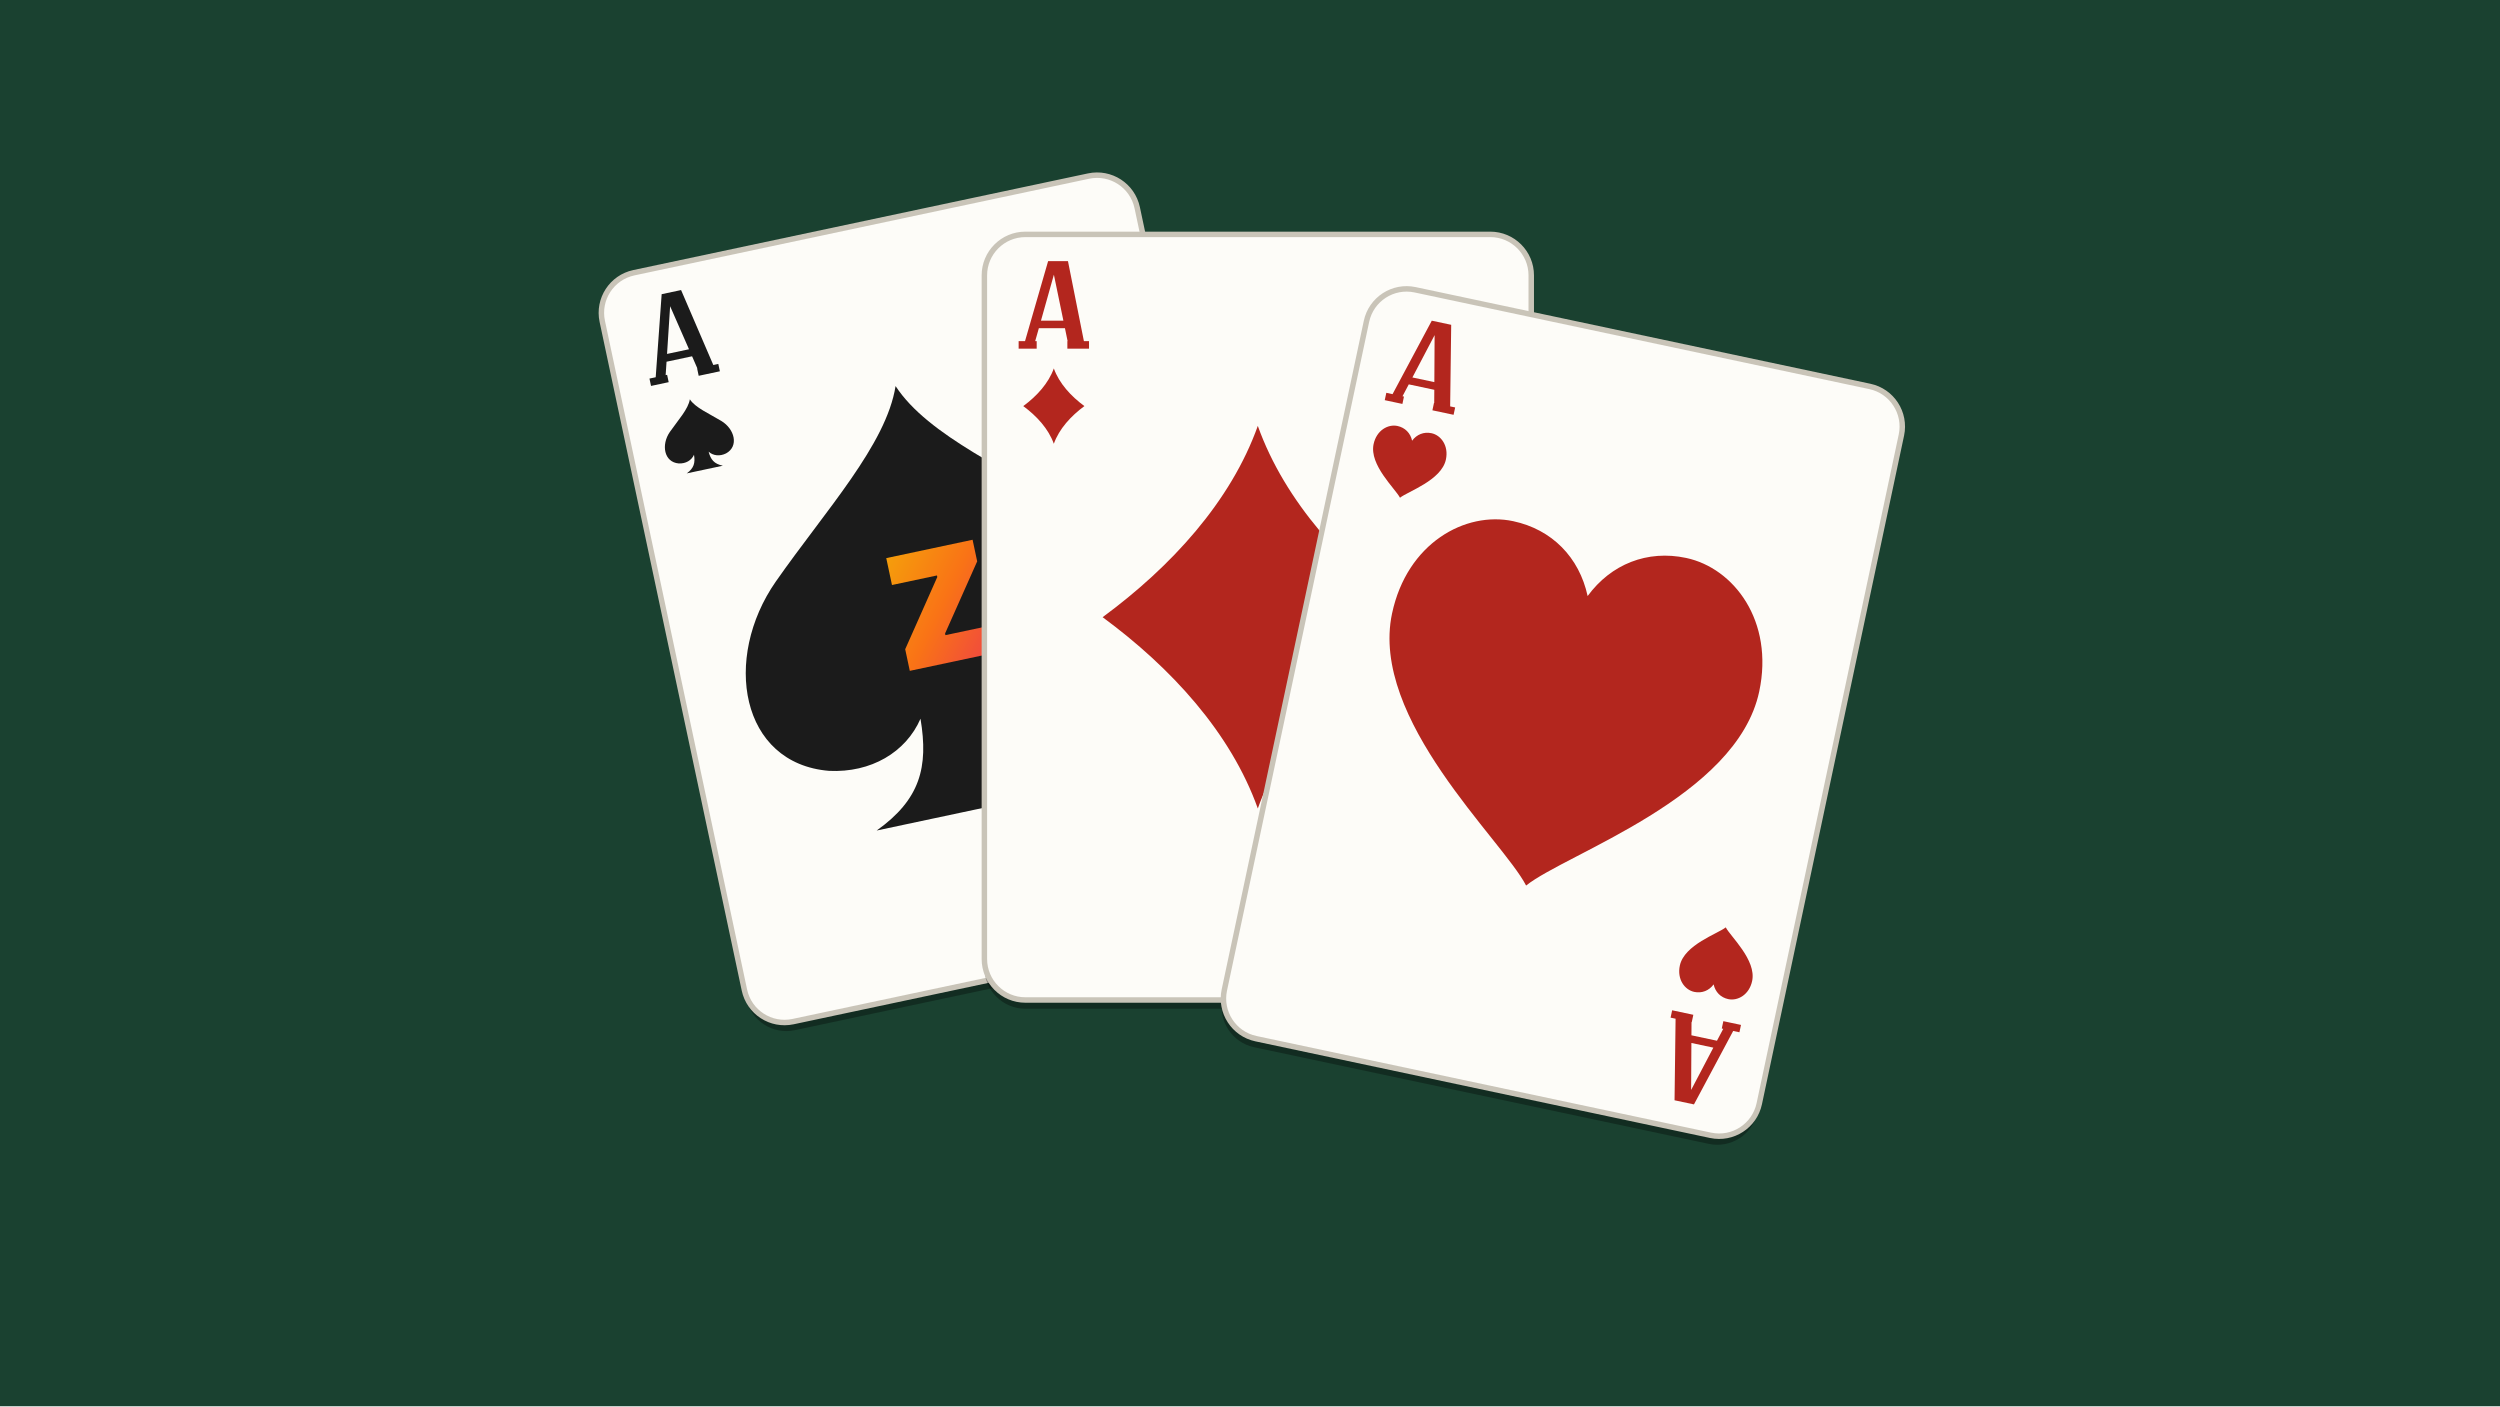
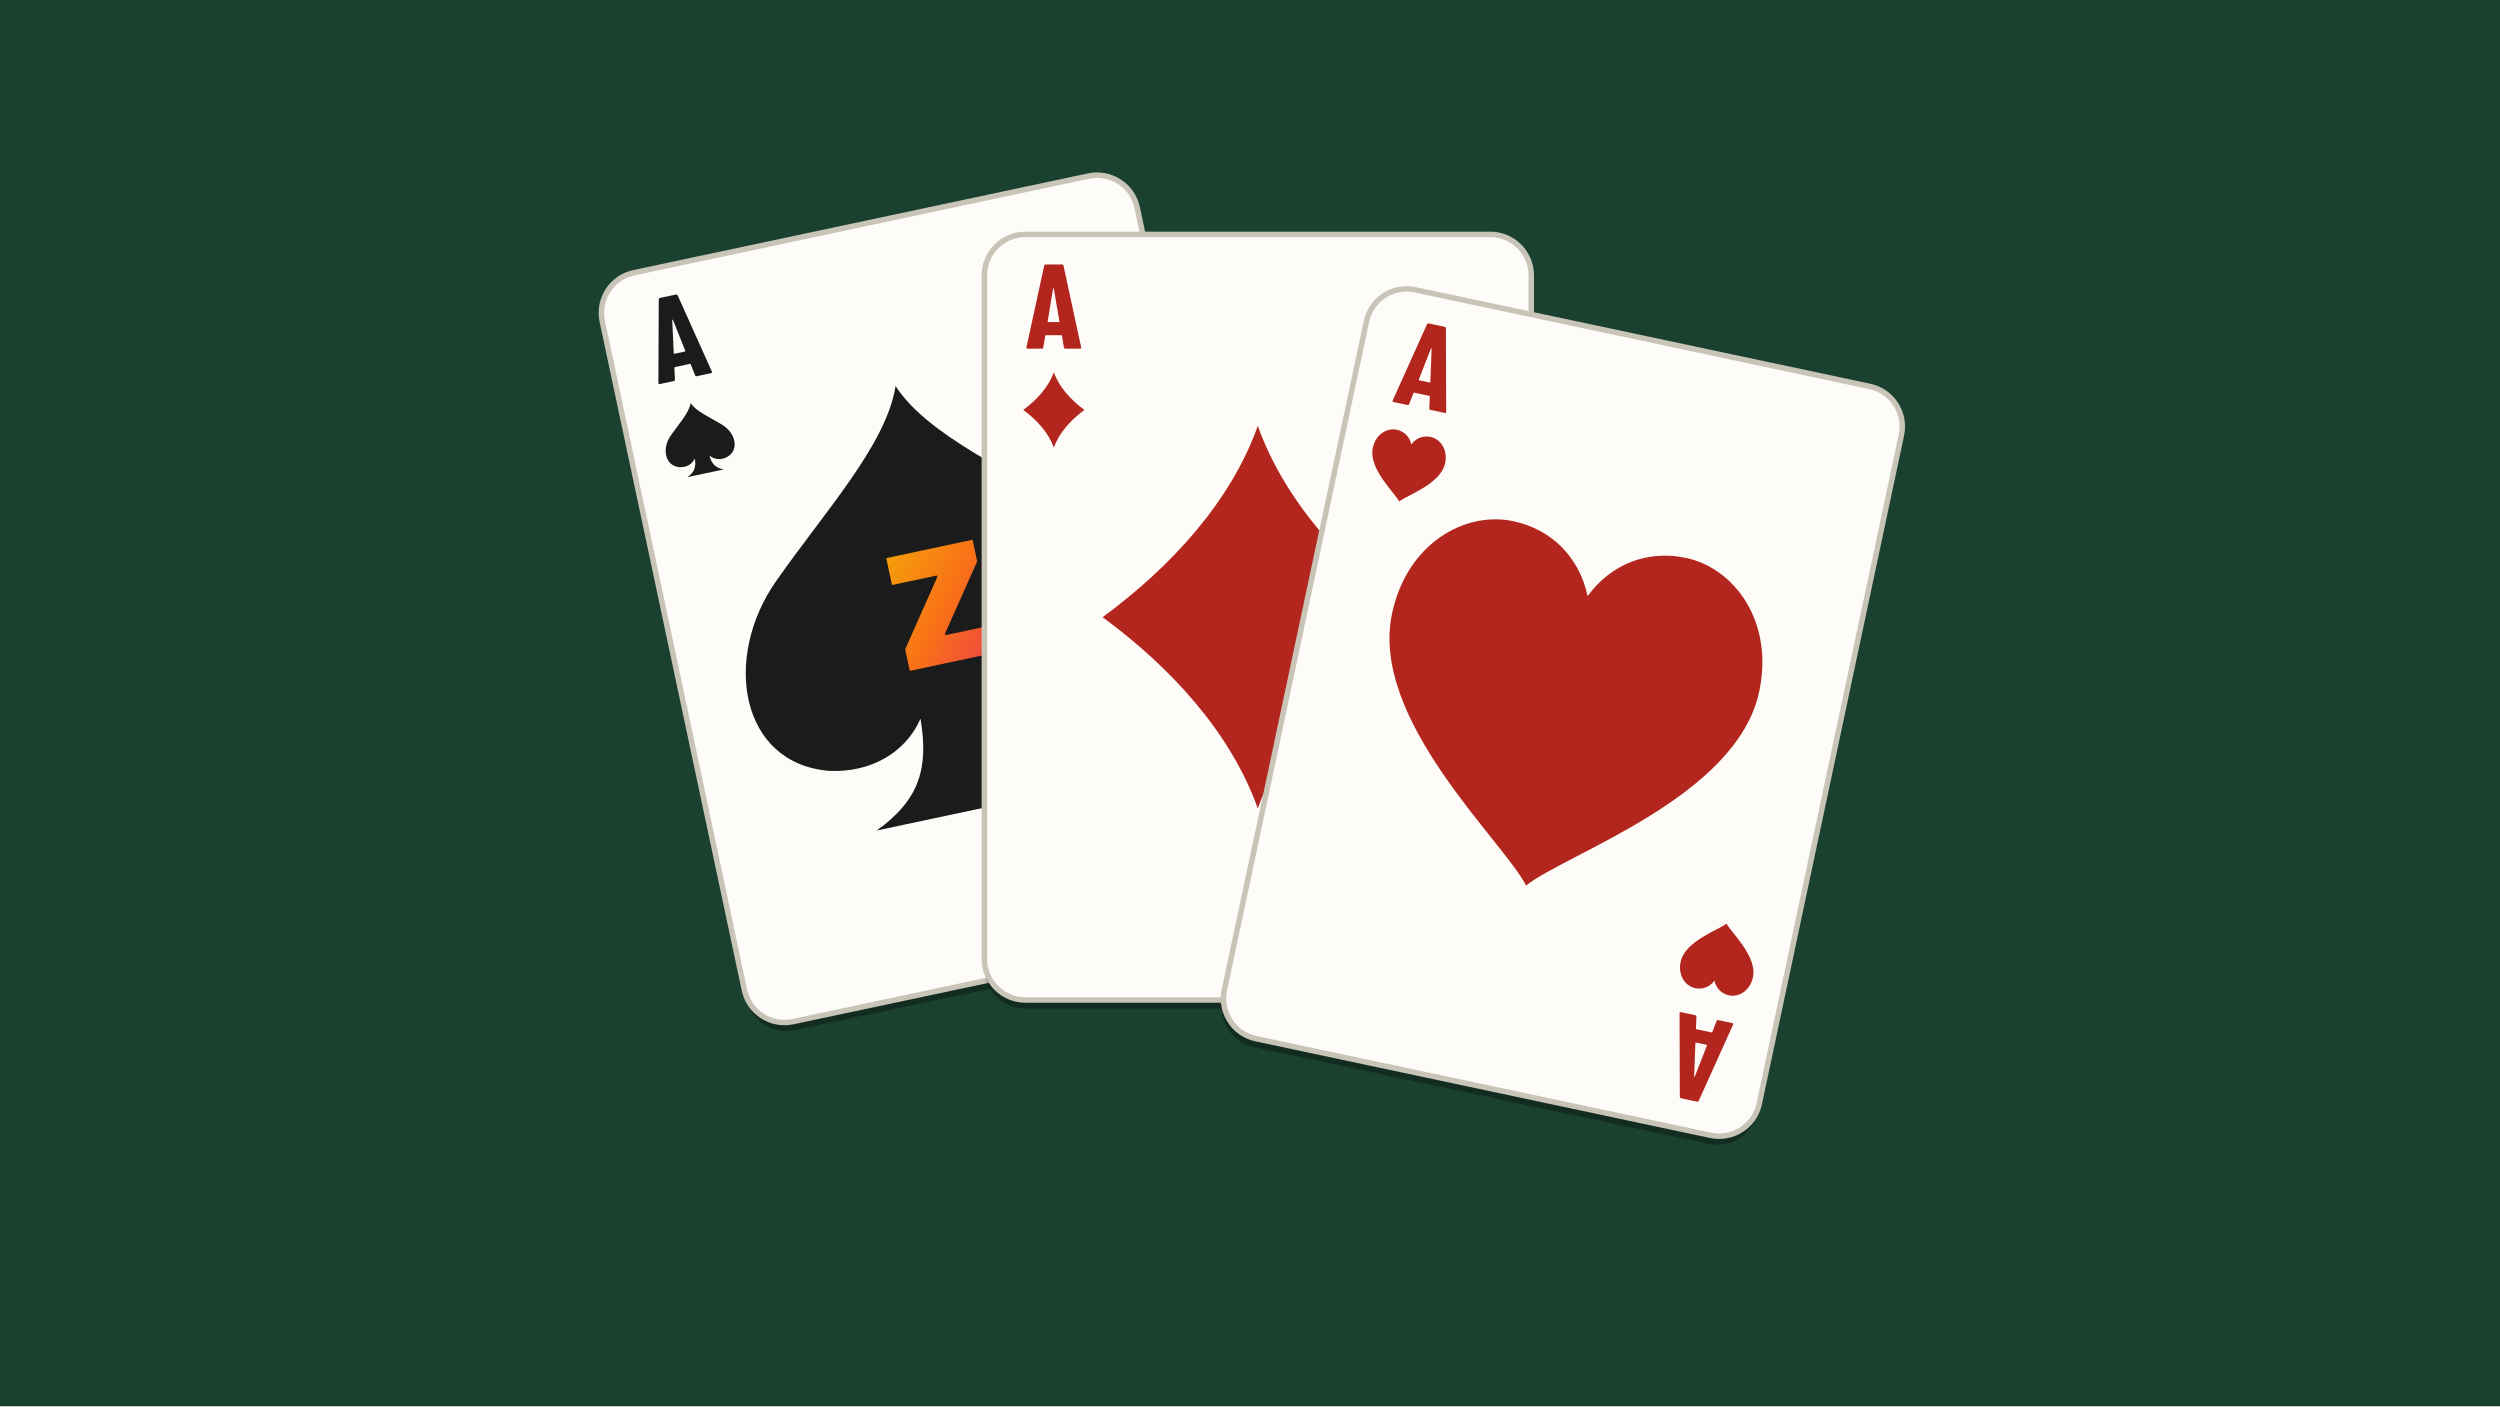
<svg xmlns="http://www.w3.org/2000/svg" width="320" height="180" viewBox="0 0 320 180">
  <defs>
    <symbol id="zc-s-3" overflow="visible">
      <path d="M0-10.2C1-7.6 4.4-5.2 7.4-2.4 10.6 .6 10.8 5.6 6.8 6.8 4.9 7.3 3.1 6.7 2.1 5.3 2.2 7.6 2.9 9 5.2 10H-5.2C-2.9 9-2.2 7.6-2.1 5.3-3.1 6.7-4.9 7.3-6.8 6.8-10.8 5.6-10.6 .6-7.4-2.4-4.4-5.2-1 -7.6 0-10.2Z" />
    </symbol>
    <linearGradient id="zc-g-mark" x1="0" y1="0" x2="1" y2="1">
      <stop offset="0" stop-color="#f59e0b" />
      <stop offset=".5" stop-color="#f97316" />
      <stop offset="1" stop-color="#ef4444" />
    </linearGradient>
    <symbol id="zc-s-1" overflow="visible">
      <path d="M0-10.6C1.5-6.4 4.8-2.8 8.6 0 4.8 2.8 1.5 6.4 0 10.6-1.5 6.4-4.8 2.8-8.6 0-4.8-2.8-1.5-6.4 0-10.6Z" />
    </symbol>
    <symbol id="zc-s-2" overflow="visible">
      <path d="M0 9.8C-1.8 7.6-10.4 2.6-10.4-3.4-10.4-7.4-7.6-9.8-4.9-9.8-2.7-9.8-.9-8.6 0-6.6 .9-8.6 2.7-9.8 4.9-9.8 7.6-9.8 10.4-7.4 10.4-3.4 10.4 2.6 1.8 7.6 0 9.8Z" />
    </symbol>
  </defs>
  <rect width="320" height="180" fill="#1a4130" />
  <g transform="translate(76 36) rotate(-12) scale(0.7)" style="color:#1b1b1b">
    <rect y="1.6" width="100" height="140" rx="7.5" fill="rgba(0,0,0,0.32)" />
    <rect width="100" height="140" rx="7.5" fill="#fdfcf8" stroke="#c9c4b8" />
    <svg width="100" height="140" viewBox="0 0 100 140" fill="currentColor" aria-hidden="true">
      <g class="zc-idx-std">
-         <path class="zc-gl" transform="translate(6.265 5.5) scale(1.1)" d="M1.06 12.75 0 12.75 0 14 3 14 3 12.75 2.75 12.75 3.36 10.6 7.7 10.6 8.14 12.75 8.1 12.75 8.1 14 11.7 14 11.7 12.75 10.85 12.75 8.2 -0.55 4.9 -0.55zM5.86 1.7 7.44 9.35 3.71 9.35z" fill="currentColor" />
-         <g transform="translate(12.7 31.4) scale(0.65)">
+         <path class="zc-gl" transform="translate(7.6895 5.5) scale(1.1)" d="M6.23 13.78L5.91 11.86Q5.91 11.76 5.79 11.76L3.25 11.76Q3.13 11.76 3.13 11.86L2.81 13.78Q2.79 14 2.55 14L0.21 14Q-0.05 14 0.01 13.74L2.95 0.22Q2.99 0 3.21 0L5.91 0Q6.13 0 6.17 0.22L9.09 13.74L9.11 13.82Q9.11 14 8.89 14L6.49 14Q6.25 14 6.23 13.78ZM3.61 9.58L5.41 9.58Q5.51 9.58 5.49 9.48L4.55 4.02Q4.53 3.96 4.49 3.96Q4.45 3.96 4.43 4.02L3.53 9.48Q3.53 9.58 3.61 9.58Z" fill="currentColor" />
+         <g transform="translate(12.7 32.1) scale(0.65)">
          <use href="#zc-s-3" />
        </g>
      </g>
      <g class="zc-idx-std" transform="rotate(180 50 70)">
-         <path class="zc-gl" transform="translate(6.265 5.5) scale(1.1)" d="M1.06 12.75 0 12.75 0 14 3 14 3 12.75 2.75 12.75 3.36 10.6 7.7 10.6 8.14 12.75 8.1 12.75 8.1 14 11.7 14 11.7 12.75 10.85 12.75 8.2 -0.55 4.9 -0.55zM5.86 1.7 7.44 9.35 3.71 9.35z" fill="currentColor" />
-         <g transform="translate(12.7 31.4) scale(0.65)">
+         <path class="zc-gl" transform="translate(7.6895 5.5) scale(1.1)" d="M6.23 13.78L5.91 11.86Q5.91 11.76 5.79 11.76L3.25 11.76Q3.13 11.76 3.13 11.86L2.81 13.78Q2.79 14 2.55 14L0.21 14Q-0.05 14 0.01 13.74L2.95 0.22Q2.99 0 3.21 0L5.91 0Q6.13 0 6.17 0.22L9.09 13.74L9.11 13.82Q9.11 14 8.89 14L6.49 14Q6.25 14 6.23 13.78ZM3.61 9.58L5.41 9.58Q5.51 9.58 5.49 9.48L4.55 4.02Q4.53 3.96 4.49 3.96Q4.45 3.96 4.43 4.02L3.53 9.48Q3.53 9.58 3.61 9.58Z" fill="currentColor" />
+         <g transform="translate(12.7 32.1) scale(0.65)">
          <use href="#zc-s-3" />
        </g>
      </g>
      <g class="zc-idx-row" display="none">
-         <path class="zc-gl" transform="translate(6 6) scale(2.1)" d="M1.06 12.75 0 12.75 0 14 3 14 3 12.75 2.75 12.75 3.36 10.6 7.7 10.6 8.14 12.75 8.1 12.75 8.1 14 11.7 14 11.7 12.75 10.85 12.75 8.2 -0.55 4.9 -0.55zM5.86 1.7 7.44 9.35 3.71 9.35z" fill="currentColor" />
+         <path class="zc-gl" transform="translate(6 6) scale(2.1)" d="M6.23 13.78L5.91 11.86Q5.91 11.76 5.79 11.76L3.25 11.76Q3.13 11.76 3.13 11.86L2.81 13.78Q2.79 14 2.55 14L0.21 14Q-0.05 14 0.01 13.74L2.95 0.22Q2.99 0 3.21 0L5.91 0Q6.13 0 6.17 0.22L9.09 13.74L9.11 13.82Q9.11 14 8.89 14L6.49 14Q6.25 14 6.23 13.78ZM3.61 9.58L5.41 9.58Q5.51 9.58 5.49 9.48L4.55 4.02Q4.53 3.96 4.49 3.96Q4.45 3.96 4.43 4.02L3.53 9.48Q3.53 9.58 3.61 9.58Z" fill="currentColor" />
        <g transform="translate(63 23) scale(1.25)">
          <use href="#zc-s-3" />
        </g>
      </g>
      <g class="zc-big">
        <g transform="translate(50 70) scale(3.9)">
          <use href="#zc-s-3" />
        </g>
        <path transform="translate(50 71.17) scale(1.415703)" d="M-5.852 7.438L5.852 7.438L5.852 3.885L-0.392 3.885L-0.392 3.667L5.602 -4.583L5.602 -7.438L-5.798 -7.438L-5.798 -3.885L0.142 -3.885L0.142 -3.678L-5.852 4.583Z" fill="url(#zc-g-mark)" />
      </g>
      <g class="zc-small" display="none">
        <g transform="translate(50 92) scale(3.1)">
          <use href="#zc-s-3" />
        </g>
        <path transform="translate(50 92.93) scale(1.125303)" d="M-5.852 7.438L5.852 7.438L5.852 3.885L-0.392 3.885L-0.392 3.667L5.602 -4.583L5.602 -7.438L-5.798 -7.438L-5.798 -3.885L0.142 -3.885L0.142 -3.678L-5.852 4.583Z" fill="url(#zc-g-mark)" />
      </g>
    </svg>
  </g>
  <g transform="translate(126 30) scale(0.7)" style="color:#b3261e">
    <rect y="1.6" width="100" height="140" rx="7.5" fill="rgba(0,0,0,0.32)" />
    <rect width="100" height="140" rx="7.5" fill="#fdfcf8" stroke="#c9c4b8" />
    <svg width="100" height="140" viewBox="0 0 100 140" fill="currentColor" aria-hidden="true">
      <g class="zc-idx-std">
-         <path class="zc-gl" transform="translate(6.265 5.5) scale(1.1)" d="M1.06 12.75 0 12.75 0 14 3 14 3 12.75 2.75 12.75 3.36 10.6 7.7 10.6 8.14 12.75 8.1 12.75 8.1 14 11.7 14 11.7 12.75 10.85 12.75 8.2 -0.55 4.9 -0.55zM5.86 1.7 7.44 9.35 3.71 9.35z" fill="currentColor" />
-         <g transform="translate(12.7 31.4) scale(0.65)">
+         <path class="zc-gl" transform="translate(7.6895 5.5) scale(1.1)" d="M6.23 13.78L5.91 11.86Q5.91 11.76 5.79 11.76L3.25 11.76Q3.13 11.76 3.13 11.86L2.81 13.78Q2.79 14 2.55 14L0.21 14Q-0.05 14 0.01 13.74L2.95 0.22Q2.99 0 3.21 0L5.91 0Q6.13 0 6.17 0.22L9.09 13.74L9.11 13.82Q9.11 14 8.89 14L6.49 14Q6.25 14 6.23 13.78ZM3.61 9.58L5.41 9.58Q5.51 9.58 5.49 9.48L4.55 4.02Q4.53 3.96 4.49 3.96Q4.45 3.96 4.43 4.02L3.53 9.48Q3.53 9.58 3.61 9.58Z" fill="currentColor" />
+         <g transform="translate(12.7 32.1) scale(0.65)">
          <use href="#zc-s-1" />
        </g>
      </g>
      <g class="zc-idx-std" transform="rotate(180 50 70)">
-         <path class="zc-gl" transform="translate(6.265 5.5) scale(1.1)" d="M1.06 12.75 0 12.75 0 14 3 14 3 12.75 2.75 12.75 3.36 10.6 7.7 10.6 8.14 12.75 8.1 12.75 8.1 14 11.7 14 11.7 12.75 10.85 12.75 8.2 -0.55 4.9 -0.55zM5.86 1.7 7.44 9.35 3.71 9.35z" fill="currentColor" />
-         <g transform="translate(12.7 31.4) scale(0.65)">
+         <path class="zc-gl" transform="translate(7.6895 5.5) scale(1.1)" d="M6.23 13.78L5.91 11.86Q5.91 11.76 5.79 11.76L3.25 11.76Q3.13 11.76 3.13 11.86L2.81 13.78Q2.79 14 2.55 14L0.21 14Q-0.05 14 0.01 13.74L2.95 0.22Q2.99 0 3.21 0L5.91 0Q6.13 0 6.17 0.22L9.09 13.74L9.11 13.82Q9.11 14 8.89 14L6.49 14Q6.25 14 6.23 13.78ZM3.61 9.58L5.41 9.58Q5.51 9.58 5.49 9.48L4.55 4.02Q4.53 3.96 4.49 3.96Q4.45 3.96 4.43 4.02L3.53 9.48Q3.53 9.58 3.61 9.58Z" fill="currentColor" />
+         <g transform="translate(12.7 32.1) scale(0.65)">
          <use href="#zc-s-1" />
        </g>
      </g>
      <g class="zc-idx-row" display="none">
-         <path class="zc-gl" transform="translate(6 6) scale(2.1)" d="M1.06 12.75 0 12.75 0 14 3 14 3 12.75 2.75 12.75 3.36 10.6 7.7 10.6 8.14 12.75 8.1 12.75 8.1 14 11.7 14 11.7 12.75 10.85 12.75 8.2 -0.55 4.9 -0.55zM5.86 1.7 7.44 9.35 3.71 9.35z" fill="currentColor" />
+         <path class="zc-gl" transform="translate(6 6) scale(2.1)" d="M6.23 13.78L5.91 11.86Q5.91 11.76 5.79 11.76L3.25 11.76Q3.13 11.76 3.13 11.86L2.81 13.78Q2.79 14 2.55 14L0.21 14Q-0.05 14 0.01 13.74L2.95 0.22Q2.99 0 3.21 0L5.91 0Q6.13 0 6.17 0.22L9.09 13.74L9.11 13.82Q9.11 14 8.89 14L6.49 14Q6.25 14 6.23 13.78ZM3.61 9.58L5.41 9.58Q5.51 9.58 5.49 9.48L4.55 4.02Q4.53 3.96 4.49 3.96Q4.45 3.96 4.43 4.02L3.53 9.48Q3.53 9.58 3.61 9.58Z" fill="currentColor" />
        <g transform="translate(63 23) scale(1.25)">
          <use href="#zc-s-1" />
        </g>
      </g>
      <g class="zc-big">
        <g transform="translate(50 70) scale(3.3)">
          <use href="#zc-s-1" />
        </g>
      </g>
      <g class="zc-small" display="none">
        <g transform="translate(50 92) scale(3.1)">
          <use href="#zc-s-1" />
        </g>
      </g>
    </svg>
  </g>
  <g transform="translate(176 36) rotate(12) scale(0.7)" style="color:#b3261e">
    <rect y="1.6" width="100" height="140" rx="7.5" fill="rgba(0,0,0,0.32)" />
    <rect width="100" height="140" rx="7.5" fill="#fdfcf8" stroke="#c9c4b8" />
    <svg width="100" height="140" viewBox="0 0 100 140" fill="currentColor" aria-hidden="true">
      <g class="zc-idx-std">
-         <path class="zc-gl" transform="translate(6.265 5.5) scale(1.1)" d="M1.06 12.75 0 12.75 0 14 3 14 3 12.75 2.75 12.75 3.36 10.6 7.7 10.6 8.14 12.75 8.1 12.75 8.1 14 11.7 14 11.7 12.75 10.85 12.75 8.2 -0.55 4.9 -0.55zM5.86 1.7 7.44 9.35 3.71 9.35z" fill="currentColor" />
-         <g transform="translate(12.7 31.4) scale(0.65)">
+         <path class="zc-gl" transform="translate(7.6895 5.5) scale(1.1)" d="M6.23 13.78L5.91 11.86Q5.91 11.76 5.79 11.76L3.25 11.76Q3.13 11.76 3.13 11.86L2.81 13.78Q2.79 14 2.55 14L0.21 14Q-0.05 14 0.01 13.74L2.95 0.22Q2.99 0 3.21 0L5.91 0Q6.13 0 6.17 0.22L9.09 13.74L9.11 13.82Q9.11 14 8.89 14L6.49 14Q6.25 14 6.23 13.78ZM3.61 9.58L5.41 9.58Q5.51 9.58 5.49 9.48L4.55 4.02Q4.53 3.96 4.49 3.96Q4.45 3.96 4.43 4.02L3.53 9.48Q3.53 9.58 3.61 9.58Z" fill="currentColor" />
+         <g transform="translate(12.7 32.1) scale(0.65)">
          <use href="#zc-s-2" />
        </g>
      </g>
      <g class="zc-idx-std" transform="rotate(180 50 70)">
-         <path class="zc-gl" transform="translate(6.265 5.5) scale(1.1)" d="M1.06 12.75 0 12.75 0 14 3 14 3 12.75 2.75 12.75 3.36 10.6 7.7 10.6 8.14 12.75 8.1 12.75 8.1 14 11.7 14 11.7 12.75 10.85 12.75 8.2 -0.55 4.9 -0.55zM5.86 1.7 7.44 9.35 3.71 9.35z" fill="currentColor" />
-         <g transform="translate(12.7 31.4) scale(0.65)">
+         <path class="zc-gl" transform="translate(7.6895 5.5) scale(1.1)" d="M6.23 13.78L5.91 11.86Q5.91 11.76 5.79 11.76L3.25 11.76Q3.13 11.76 3.13 11.86L2.81 13.78Q2.79 14 2.55 14L0.21 14Q-0.05 14 0.01 13.74L2.95 0.22Q2.99 0 3.21 0L5.91 0Q6.13 0 6.17 0.22L9.09 13.74L9.11 13.82Q9.11 14 8.89 14L6.49 14Q6.25 14 6.23 13.78ZM3.61 9.58L5.41 9.58Q5.51 9.58 5.49 9.48L4.55 4.02Q4.53 3.96 4.49 3.96Q4.45 3.96 4.43 4.02L3.53 9.48Q3.53 9.58 3.61 9.58Z" fill="currentColor" />
+         <g transform="translate(12.7 32.1) scale(0.65)">
          <use href="#zc-s-2" />
        </g>
      </g>
      <g class="zc-idx-row" display="none">
-         <path class="zc-gl" transform="translate(6 6) scale(2.1)" d="M1.06 12.75 0 12.75 0 14 3 14 3 12.75 2.75 12.75 3.36 10.6 7.7 10.6 8.14 12.75 8.1 12.75 8.1 14 11.7 14 11.7 12.75 10.85 12.75 8.2 -0.55 4.9 -0.55zM5.86 1.7 7.44 9.35 3.71 9.35z" fill="currentColor" />
+         <path class="zc-gl" transform="translate(6 6) scale(2.1)" d="M6.23 13.78L5.91 11.86Q5.91 11.76 5.79 11.76L3.25 11.76Q3.13 11.76 3.13 11.86L2.81 13.78Q2.79 14 2.55 14L0.21 14Q-0.05 14 0.01 13.74L2.95 0.22Q2.99 0 3.21 0L5.91 0Q6.13 0 6.17 0.22L9.09 13.74L9.11 13.82Q9.11 14 8.89 14L6.49 14Q6.25 14 6.23 13.78ZM3.61 9.58L5.41 9.58Q5.51 9.58 5.49 9.48L4.55 4.02Q4.53 3.96 4.49 3.96Q4.45 3.96 4.43 4.02L3.53 9.48Q3.53 9.58 3.61 9.58Z" fill="currentColor" />
        <g transform="translate(63 23) scale(1.25)">
          <use href="#zc-s-2" />
        </g>
      </g>
      <g class="zc-big">
        <g transform="translate(50 70) scale(3.3)">
          <use href="#zc-s-2" />
        </g>
      </g>
      <g class="zc-small" display="none">
        <g transform="translate(50 92) scale(3.1)">
          <use href="#zc-s-2" />
        </g>
      </g>
    </svg>
  </g>
</svg>
